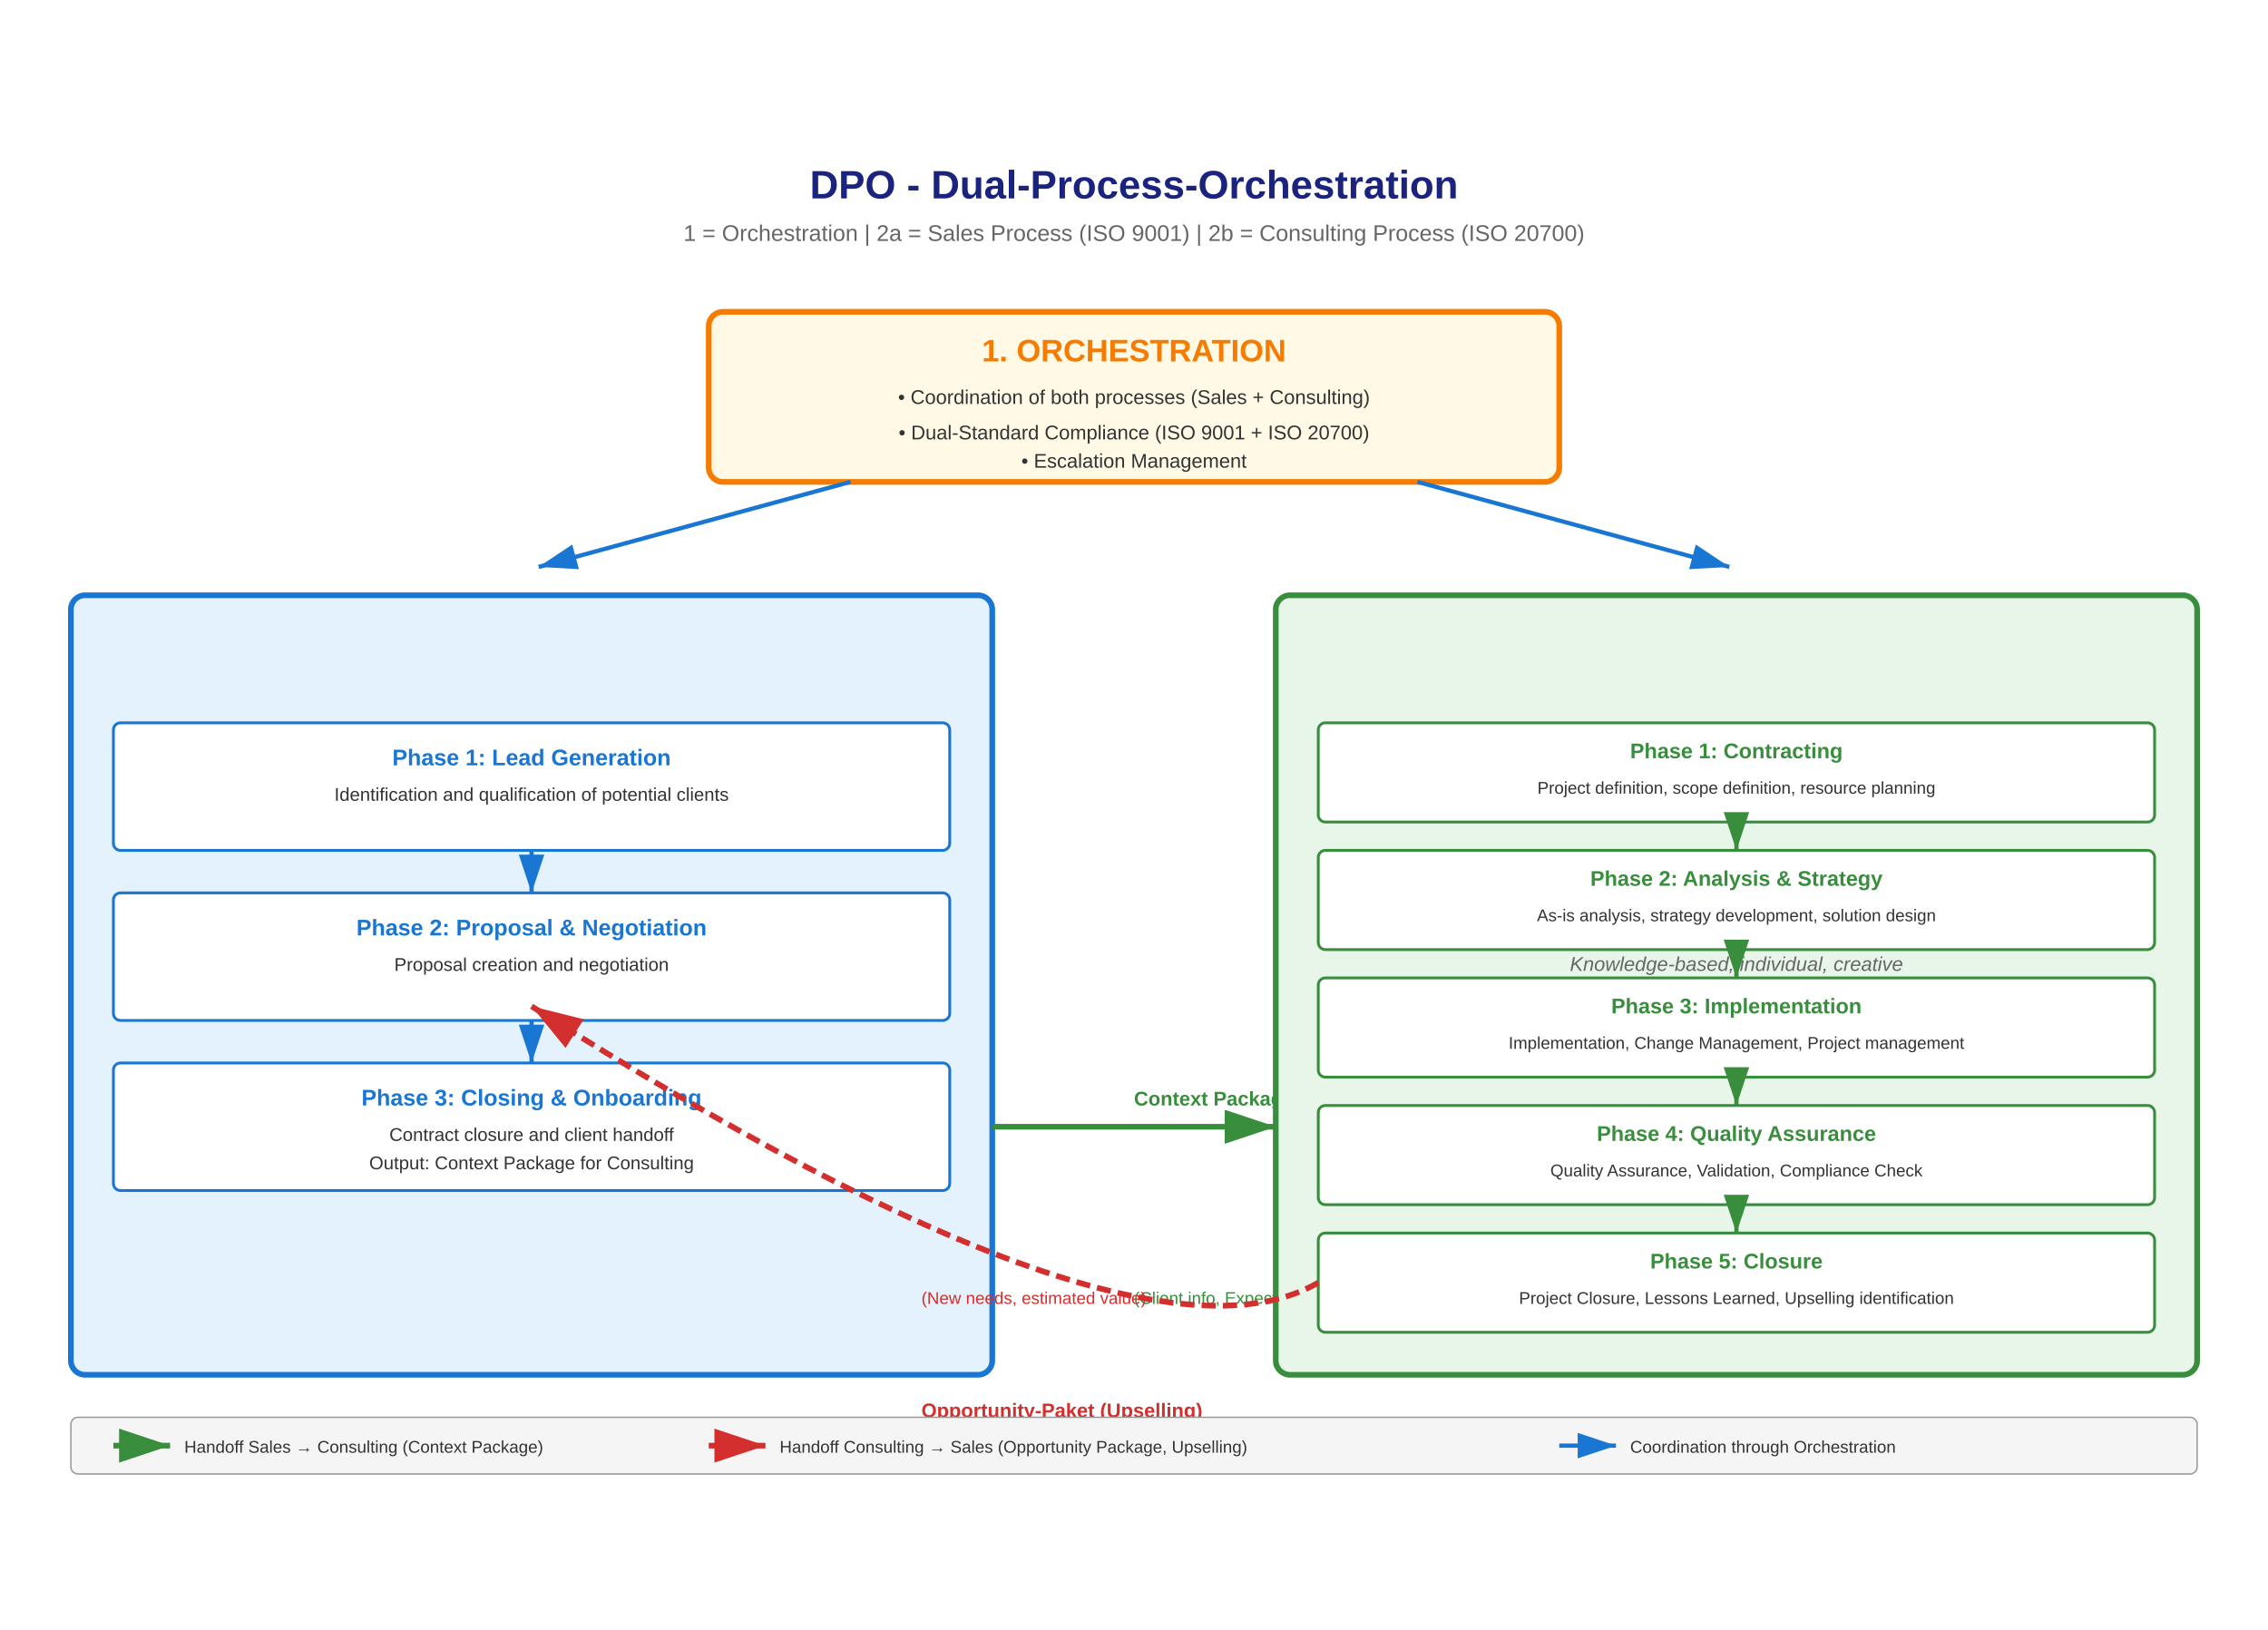
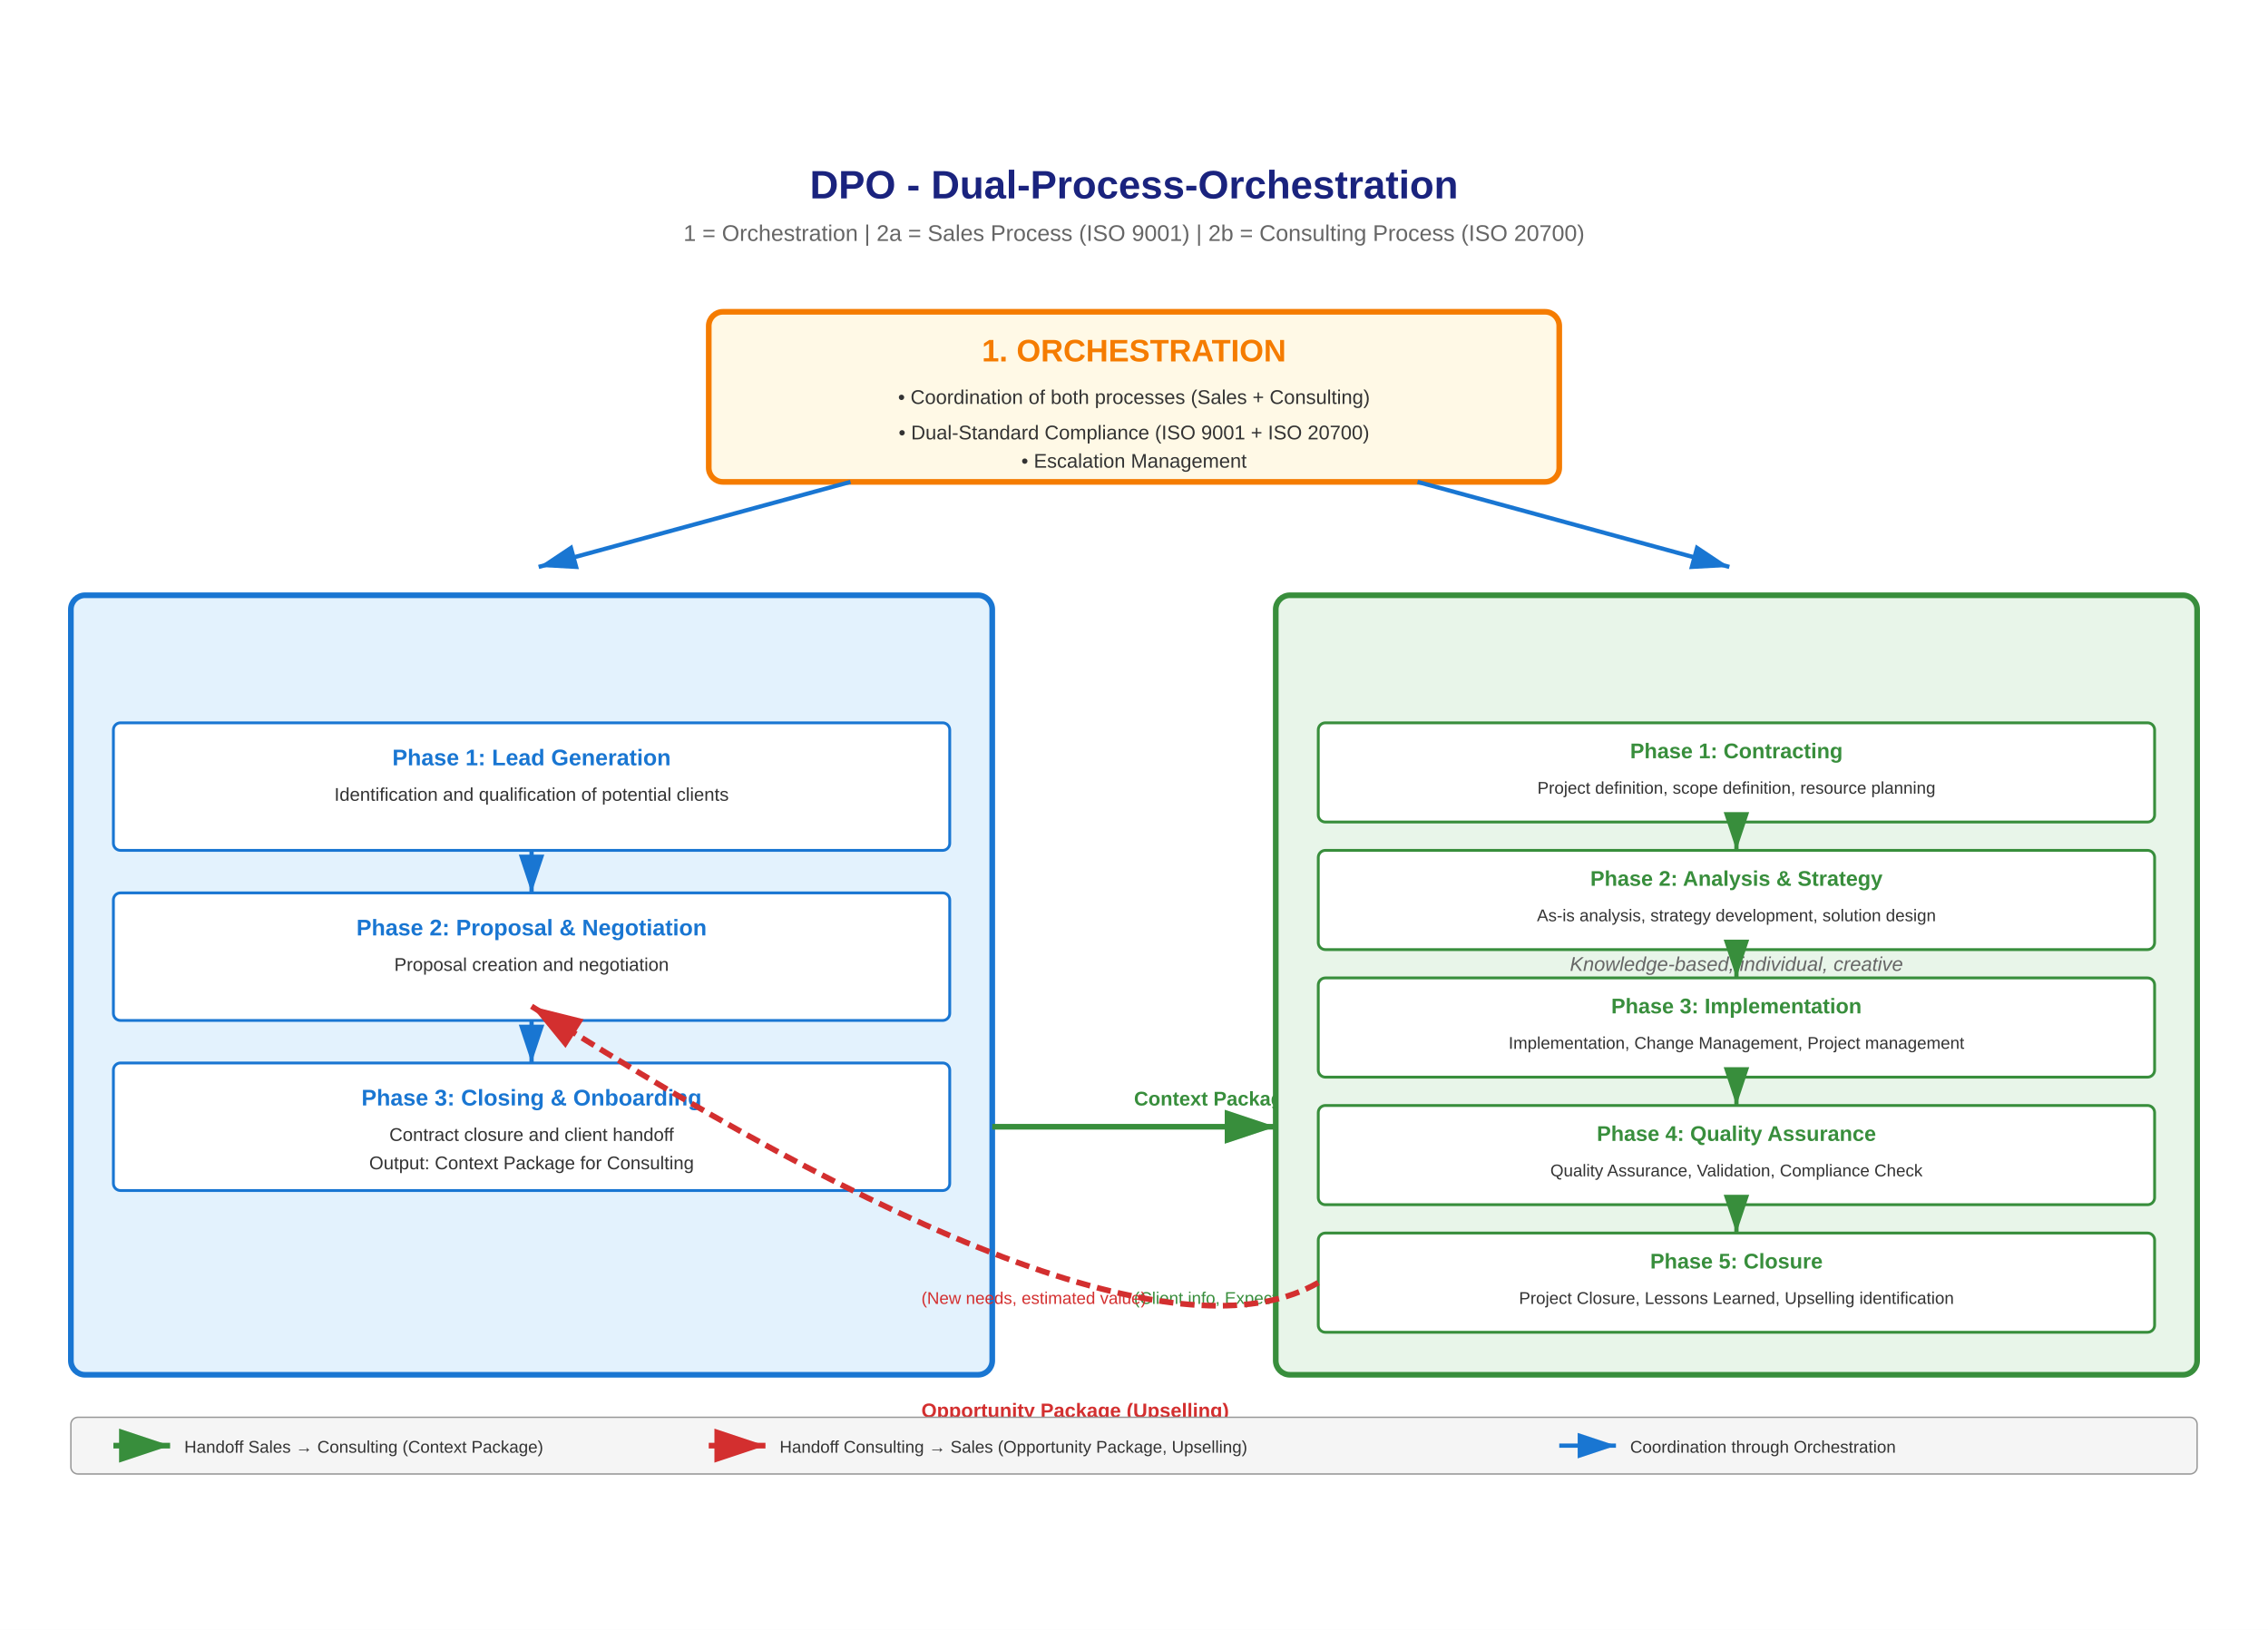
<svg xmlns="http://www.w3.org/2000/svg" viewBox="0 0 1600 1150">
  <rect width="1600" height="1150" fill="#ffffff" />
  <text x="800" y="140" font-family="Arial, sans-serif" font-size="28" font-weight="bold" text-anchor="middle" fill="#1a237e">
    DPO - Dual-Process-Orchestration
  </text>
  <text x="800" y="170" font-family="Arial, sans-serif" font-size="16" text-anchor="middle" fill="#666">
    1 = Orchestration | 2a = Sales Process (ISO 9001) | 2b = Consulting Process (ISO 20700)
  </text>
  <rect x="500" y="220" width="600" height="120" fill="#fff9e6" stroke="#f57c00" stroke-width="4" rx="10" />
  <text x="800" y="255" font-family="Arial, sans-serif" font-size="22" font-weight="bold" text-anchor="middle" fill="#f57c00">
    1. ORCHESTRATION
  </text>
  <text x="800" y="285" font-family="Arial, sans-serif" font-size="14" text-anchor="middle" fill="#333">
    • Coordination of both processes (Sales + Consulting)
  </text>
  <text x="800" y="310" font-family="Arial, sans-serif" font-size="14" text-anchor="middle" fill="#333">
    • Dual-Standard Compliance (ISO 9001 + ISO 20700)
  </text>
  <text x="800" y="330" font-family="Arial, sans-serif" font-size="14" text-anchor="middle" fill="#333">
    • Escalation Management
  </text>
  <defs>
    <marker id="arrowblue" markerWidth="10" markerHeight="10" refX="9" refY="3" orient="auto" markerUnits="strokeWidth">
      <path d="M0,0 L0,6 L9,3 z" fill="#1976d2" />
    </marker>
    <marker id="arrowgreen" markerWidth="10" markerHeight="10" refX="9" refY="3" orient="auto" markerUnits="strokeWidth">
      <path d="M0,0 L0,6 L9,3 z" fill="#388e3c" />
    </marker>
    <marker id="arrowred" markerWidth="10" markerHeight="10" refX="9" refY="3" orient="auto" markerUnits="strokeWidth">
      <path d="M0,0 L0,6 L9,3 z" fill="#d32f2f" />
    </marker>
  </defs>
  <line x1="600" y1="340" x2="380" y2="400" stroke="#1976d2" stroke-width="3" marker-end="url(#arrowblue)" />
  <text x="460" y="560" font-family="Arial, sans-serif" font-size="12" fill="#1976d2" font-weight="bold">
    Coordination
  </text>
  <line x1="1000" y1="340" x2="1220" y2="400" stroke="#1976d2" stroke-width="3" marker-end="url(#arrowblue)" />
  <text x="1140" y="560" font-family="Arial, sans-serif" font-size="12" fill="#1976d2" font-weight="bold">
    Coordination
  </text>
  <rect x="50" y="420" width="650" height="550" fill="#e3f2fd" stroke="#1976d2" stroke-width="4" rx="10" />
  <text x="375" y="560" font-family="Arial, sans-serif" font-size="22" font-weight="bold" text-anchor="middle" fill="#1976d2">
    2a. SALES PROCESS (ISO 9001)
  </text>
  <text x="375" y="685" font-family="Arial, sans-serif" font-size="14" text-anchor="middle" fill="#666" font-style="italic">
    Transactional, standardised, repeatable
  </text>
  <rect x="80" y="510" width="590" height="90" fill="#fff" stroke="#1976d2" stroke-width="2" rx="5" />
  <text x="375" y="540" font-family="Arial, sans-serif" font-size="16" font-weight="bold" text-anchor="middle" fill="#1976d2">
    Phase 1: Lead Generation
  </text>
  <text x="375" y="565" font-family="Arial, sans-serif" font-size="13" text-anchor="middle" fill="#333">
    Identification and qualification of potential clients
  </text>
  <text x="375" y="685" font-family="Arial, sans-serif" font-size="13" text-anchor="middle" fill="#333">
    Output: Qualified Leads
  </text>
  <line x1="375" y1="600" x2="375" y2="630" stroke="#1976d2" stroke-width="3" marker-end="url(#arrowblue)" />
  <rect x="80" y="630" width="590" height="90" fill="#fff" stroke="#1976d2" stroke-width="2" rx="5" />
  <text x="375" y="660" font-family="Arial, sans-serif" font-size="16" font-weight="bold" text-anchor="middle" fill="#1976d2">
    Phase 2: Proposal &amp; Negotiation
  </text>
  <text x="375" y="685" font-family="Arial, sans-serif" font-size="13" text-anchor="middle" fill="#333">
    Proposal creation and negotiation
  </text>
  <text x="375" y="805" font-family="Arial, sans-serif" font-size="13" text-anchor="middle" fill="#333">
    Output: Contract offer
  </text>
  <line x1="375" y1="720" x2="375" y2="750" stroke="#1976d2" stroke-width="3" marker-end="url(#arrowblue)" />
  <rect x="80" y="750" width="590" height="90" fill="#fff" stroke="#1976d2" stroke-width="2" rx="5" />
  <text x="375" y="780" font-family="Arial, sans-serif" font-size="16" font-weight="bold" text-anchor="middle" fill="#1976d2">
    Phase 3: Closing &amp; Onboarding
  </text>
  <text x="375" y="805" font-family="Arial, sans-serif" font-size="13" text-anchor="middle" fill="#333">
    Contract closure and client handoff
  </text>
  <text x="375" y="825" font-family="Arial, sans-serif" font-size="13" text-anchor="middle" fill="#333">
    Output: Context Package for Consulting
  </text>
  <line x1="700" y1="795" x2="900" y2="795" stroke="#388e3c" stroke-width="4" marker-end="url(#arrowgreen)" />
  <text x="800" y="780" font-family="Arial, sans-serif" font-size="14" fill="#388e3c" font-weight="bold">
    Context Package
  </text>
  <text x="800" y="920" font-family="Arial, sans-serif" font-size="12" fill="#388e3c">
    (Client info, Expectations, Scope)
  </text>
  <rect x="900" y="420" width="650" height="550" fill="#e8f5e9" stroke="#388e3c" stroke-width="4" rx="10" />
  <text x="1225" y="560" font-family="Arial, sans-serif" font-size="22" font-weight="bold" text-anchor="middle" fill="#388e3c">
    2b. CONSULTING PROCESS (ISO 20700)
  </text>
  <text x="1225" y="685" font-family="Arial, sans-serif" font-size="14" text-anchor="middle" fill="#666" font-style="italic">
    Knowledge-based, individual, creative
  </text>
  <rect x="930" y="510" width="590" height="70" fill="#fff" stroke="#388e3c" stroke-width="2" rx="5" />
  <text x="1225" y="535" font-family="Arial, sans-serif" font-size="15" font-weight="bold" text-anchor="middle" fill="#388e3c">
    Phase 1: Contracting
  </text>
  <text x="1225" y="560" font-family="Arial, sans-serif" font-size="12" text-anchor="middle" fill="#333">
    Project definition, scope definition, resource planning
  </text>
  <line x1="1225" y1="580" x2="1225" y2="600" stroke="#388e3c" stroke-width="3" marker-end="url(#arrowgreen)" />
  <rect x="930" y="600" width="590" height="70" fill="#fff" stroke="#388e3c" stroke-width="2" rx="5" />
  <text x="1225" y="625" font-family="Arial, sans-serif" font-size="15" font-weight="bold" text-anchor="middle" fill="#388e3c">
    Phase 2: Analysis &amp; Strategy
  </text>
  <text x="1225" y="650" font-family="Arial, sans-serif" font-size="12" text-anchor="middle" fill="#333">
    As-is analysis, strategy development, solution design
  </text>
  <line x1="1225" y1="670" x2="1225" y2="690" stroke="#388e3c" stroke-width="3" marker-end="url(#arrowgreen)" />
  <rect x="930" y="690" width="590" height="70" fill="#fff" stroke="#388e3c" stroke-width="2" rx="5" />
  <text x="1225" y="715" font-family="Arial, sans-serif" font-size="15" font-weight="bold" text-anchor="middle" fill="#388e3c">
    Phase 3: Implementation
  </text>
  <text x="1225" y="740" font-family="Arial, sans-serif" font-size="12" text-anchor="middle" fill="#333">
    Implementation, Change Management, Project management
  </text>
  <line x1="1225" y1="760" x2="1225" y2="780" stroke="#388e3c" stroke-width="3" marker-end="url(#arrowgreen)" />
  <rect x="930" y="780" width="590" height="70" fill="#fff" stroke="#388e3c" stroke-width="2" rx="5" />
  <text x="1225" y="805" font-family="Arial, sans-serif" font-size="15" font-weight="bold" text-anchor="middle" fill="#388e3c">
    Phase 4: Quality Assurance
  </text>
  <text x="1225" y="830" font-family="Arial, sans-serif" font-size="12" text-anchor="middle" fill="#333">
    Quality Assurance, Validation, Compliance Check
  </text>
  <line x1="1225" y1="850" x2="1225" y2="870" stroke="#388e3c" stroke-width="3" marker-end="url(#arrowgreen)" />
  <rect x="930" y="870" width="590" height="70" fill="#fff" stroke="#388e3c" stroke-width="2" rx="5" />
  <text x="1225" y="895" font-family="Arial, sans-serif" font-size="15" font-weight="bold" text-anchor="middle" fill="#388e3c">
    Phase 5: Closure
  </text>
  <text x="1225" y="920" font-family="Arial, sans-serif" font-size="12" text-anchor="middle" fill="#333">
    Project Closure, Lessons Learned, Upselling identification
  </text>
  <path d="M 930 905 Q 800 980, 375 710" stroke="#d32f2f" stroke-width="4" fill="none" stroke-dasharray="10,5" marker-end="url(#arrowred)" />
  <text x="650" y="1000" font-family="Arial, sans-serif" font-size="14" fill="#d32f2f" font-weight="bold">
-     Opportunity-Paket (Upselling)
+     Opportunity Package (Upselling)
  </text>
  <text x="650" y="920" font-family="Arial, sans-serif" font-size="12" fill="#d32f2f">
    (New needs, estimated value)
  </text>
  <rect x="50" y="1000" width="1500" height="40" fill="#f5f5f5" stroke="#999" stroke-width="1" rx="5" />
  <line x1="80" y1="1020" x2="120" y2="1020" stroke="#388e3c" stroke-width="4" marker-end="url(#arrowgreen)" />
  <text x="130" y="1025" font-family="Arial, sans-serif" font-size="12" fill="#333">
    Handoff Sales → Consulting (Context Package)
  </text>
  <line x1="500" y1="1020" x2="540" y2="1020" stroke="#d32f2f" stroke-width="4" stroke-dasharray="10,5" marker-end="url(#arrowred)" />
  <text x="550" y="1025" font-family="Arial, sans-serif" font-size="12" fill="#333">
    Handoff Consulting → Sales (Opportunity Package, Upselling)
  </text>
  <line x1="1100" y1="1020" x2="1140" y2="1020" stroke="#1976d2" stroke-width="3" marker-end="url(#arrowblue)" />
  <text x="1150" y="1025" font-family="Arial, sans-serif" font-size="12" fill="#333">
    Coordination through Orchestration
  </text>
</svg>
